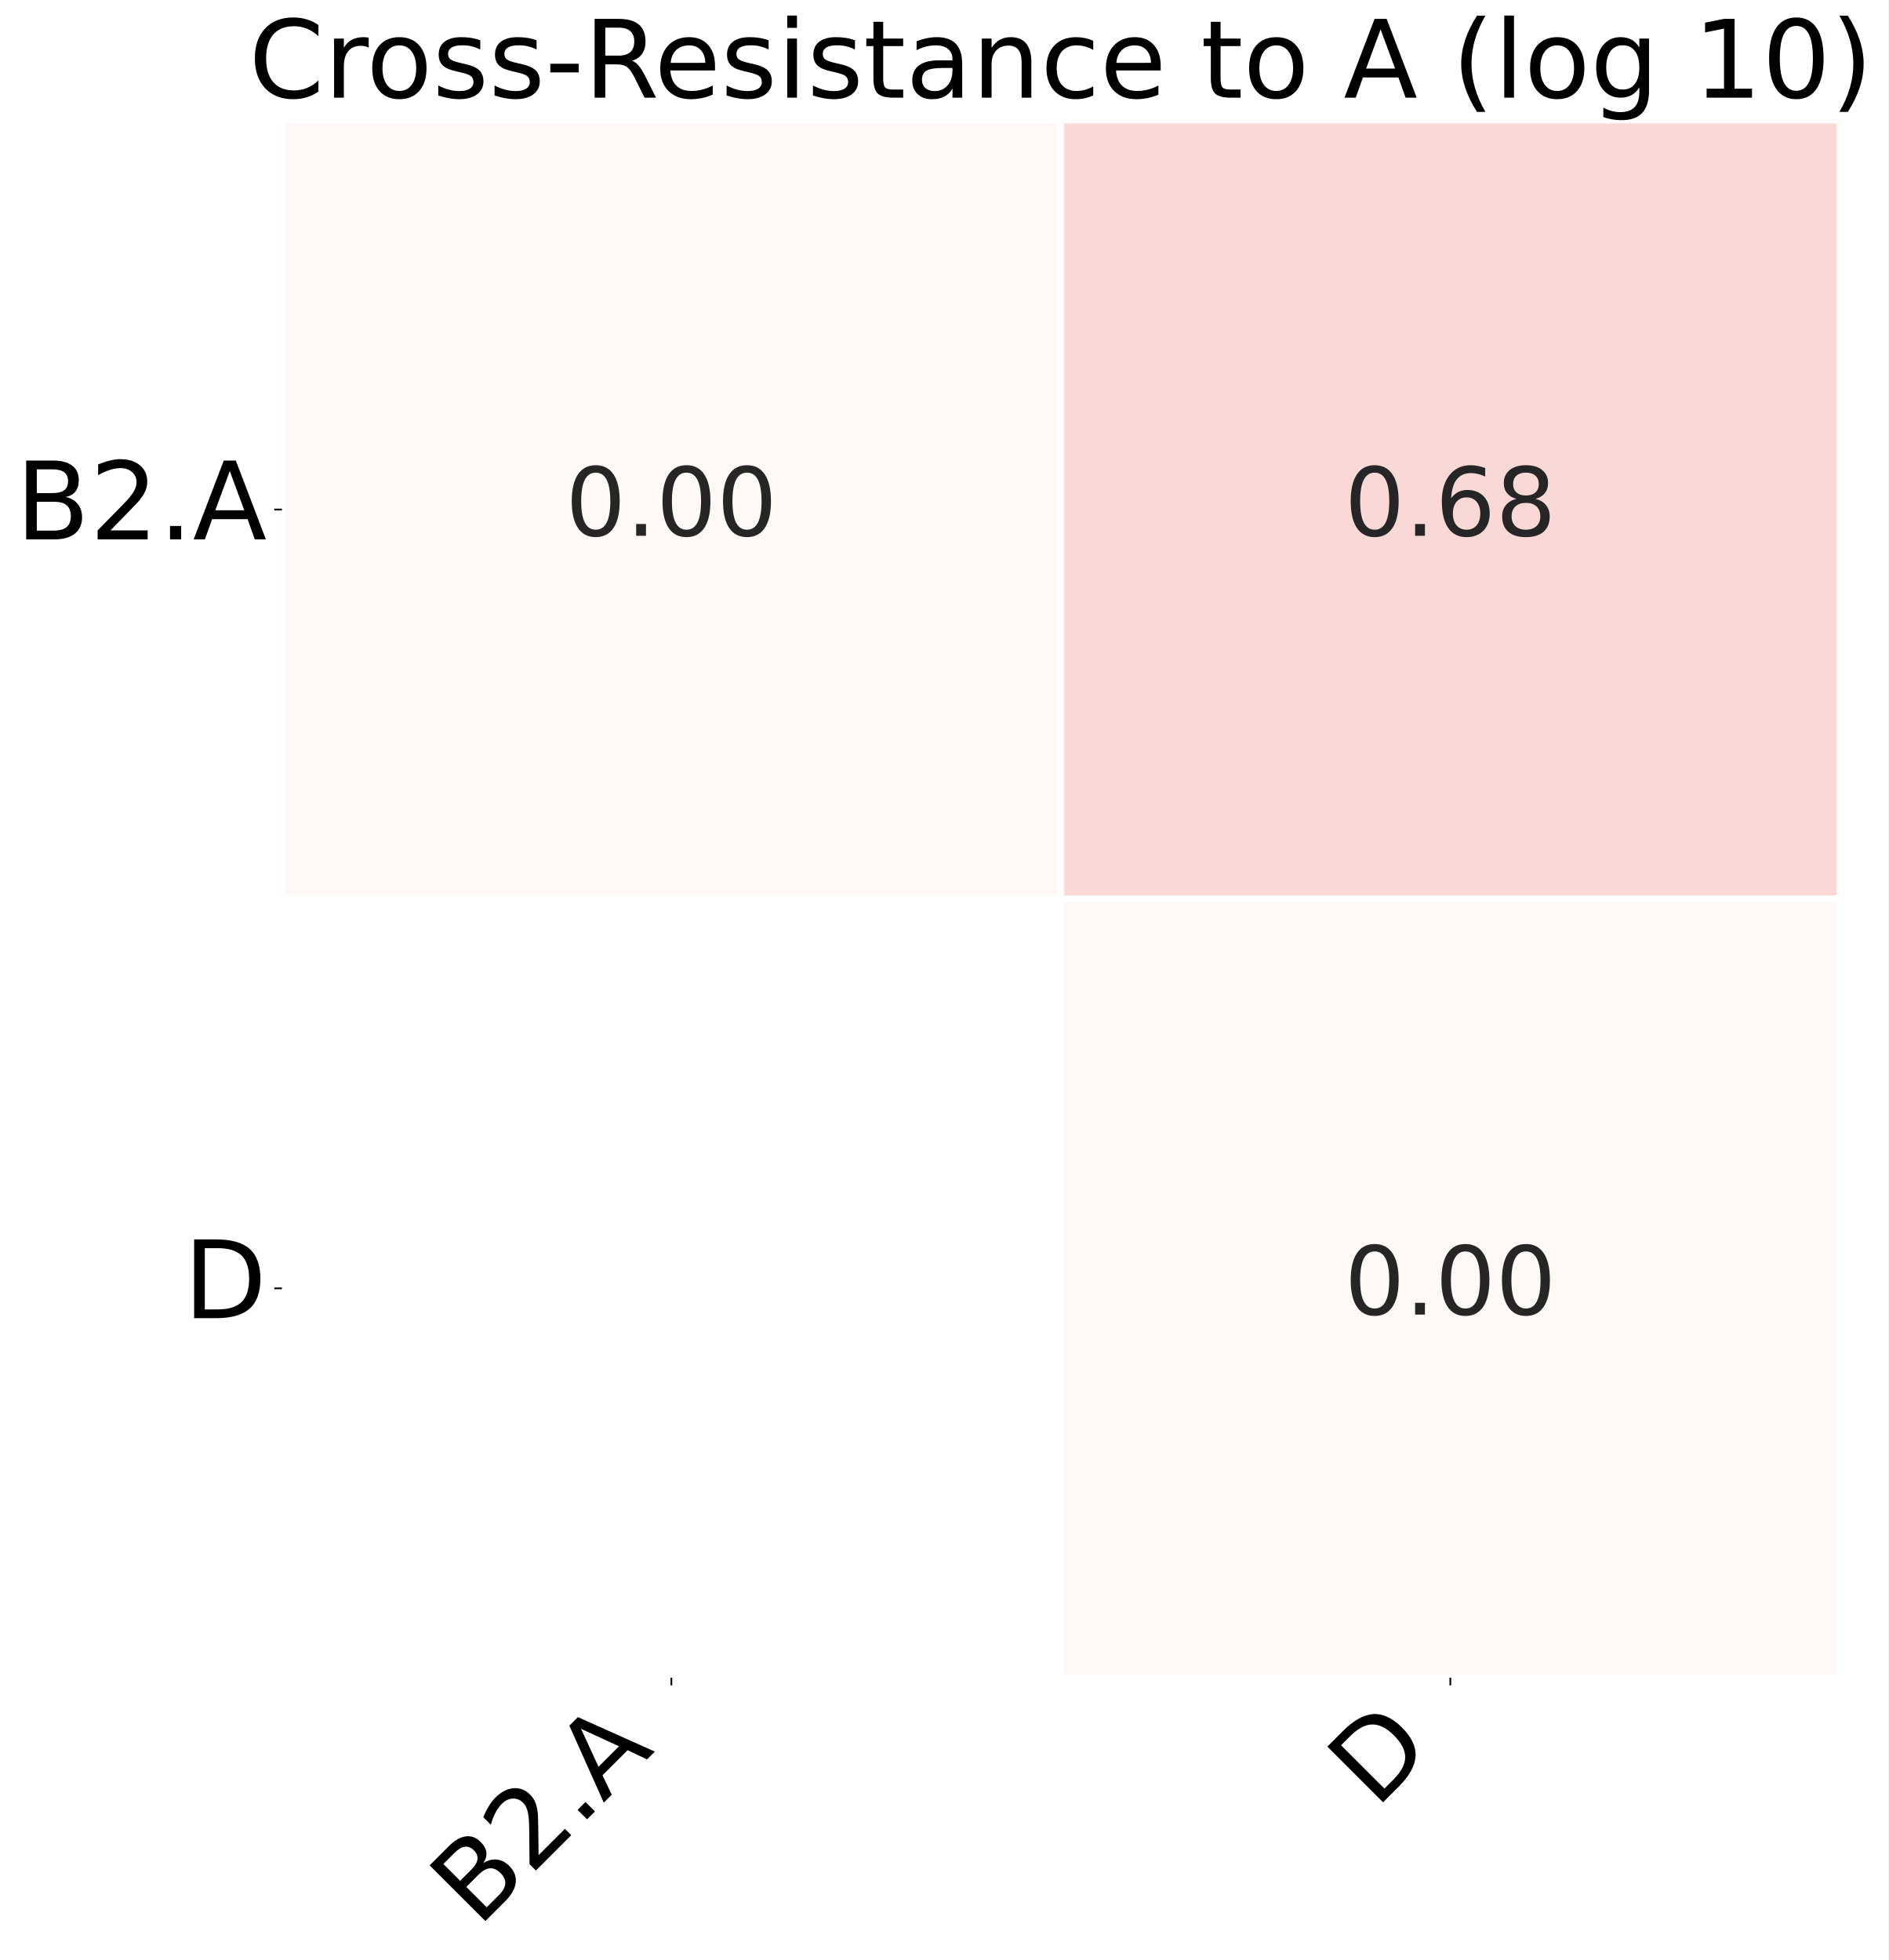
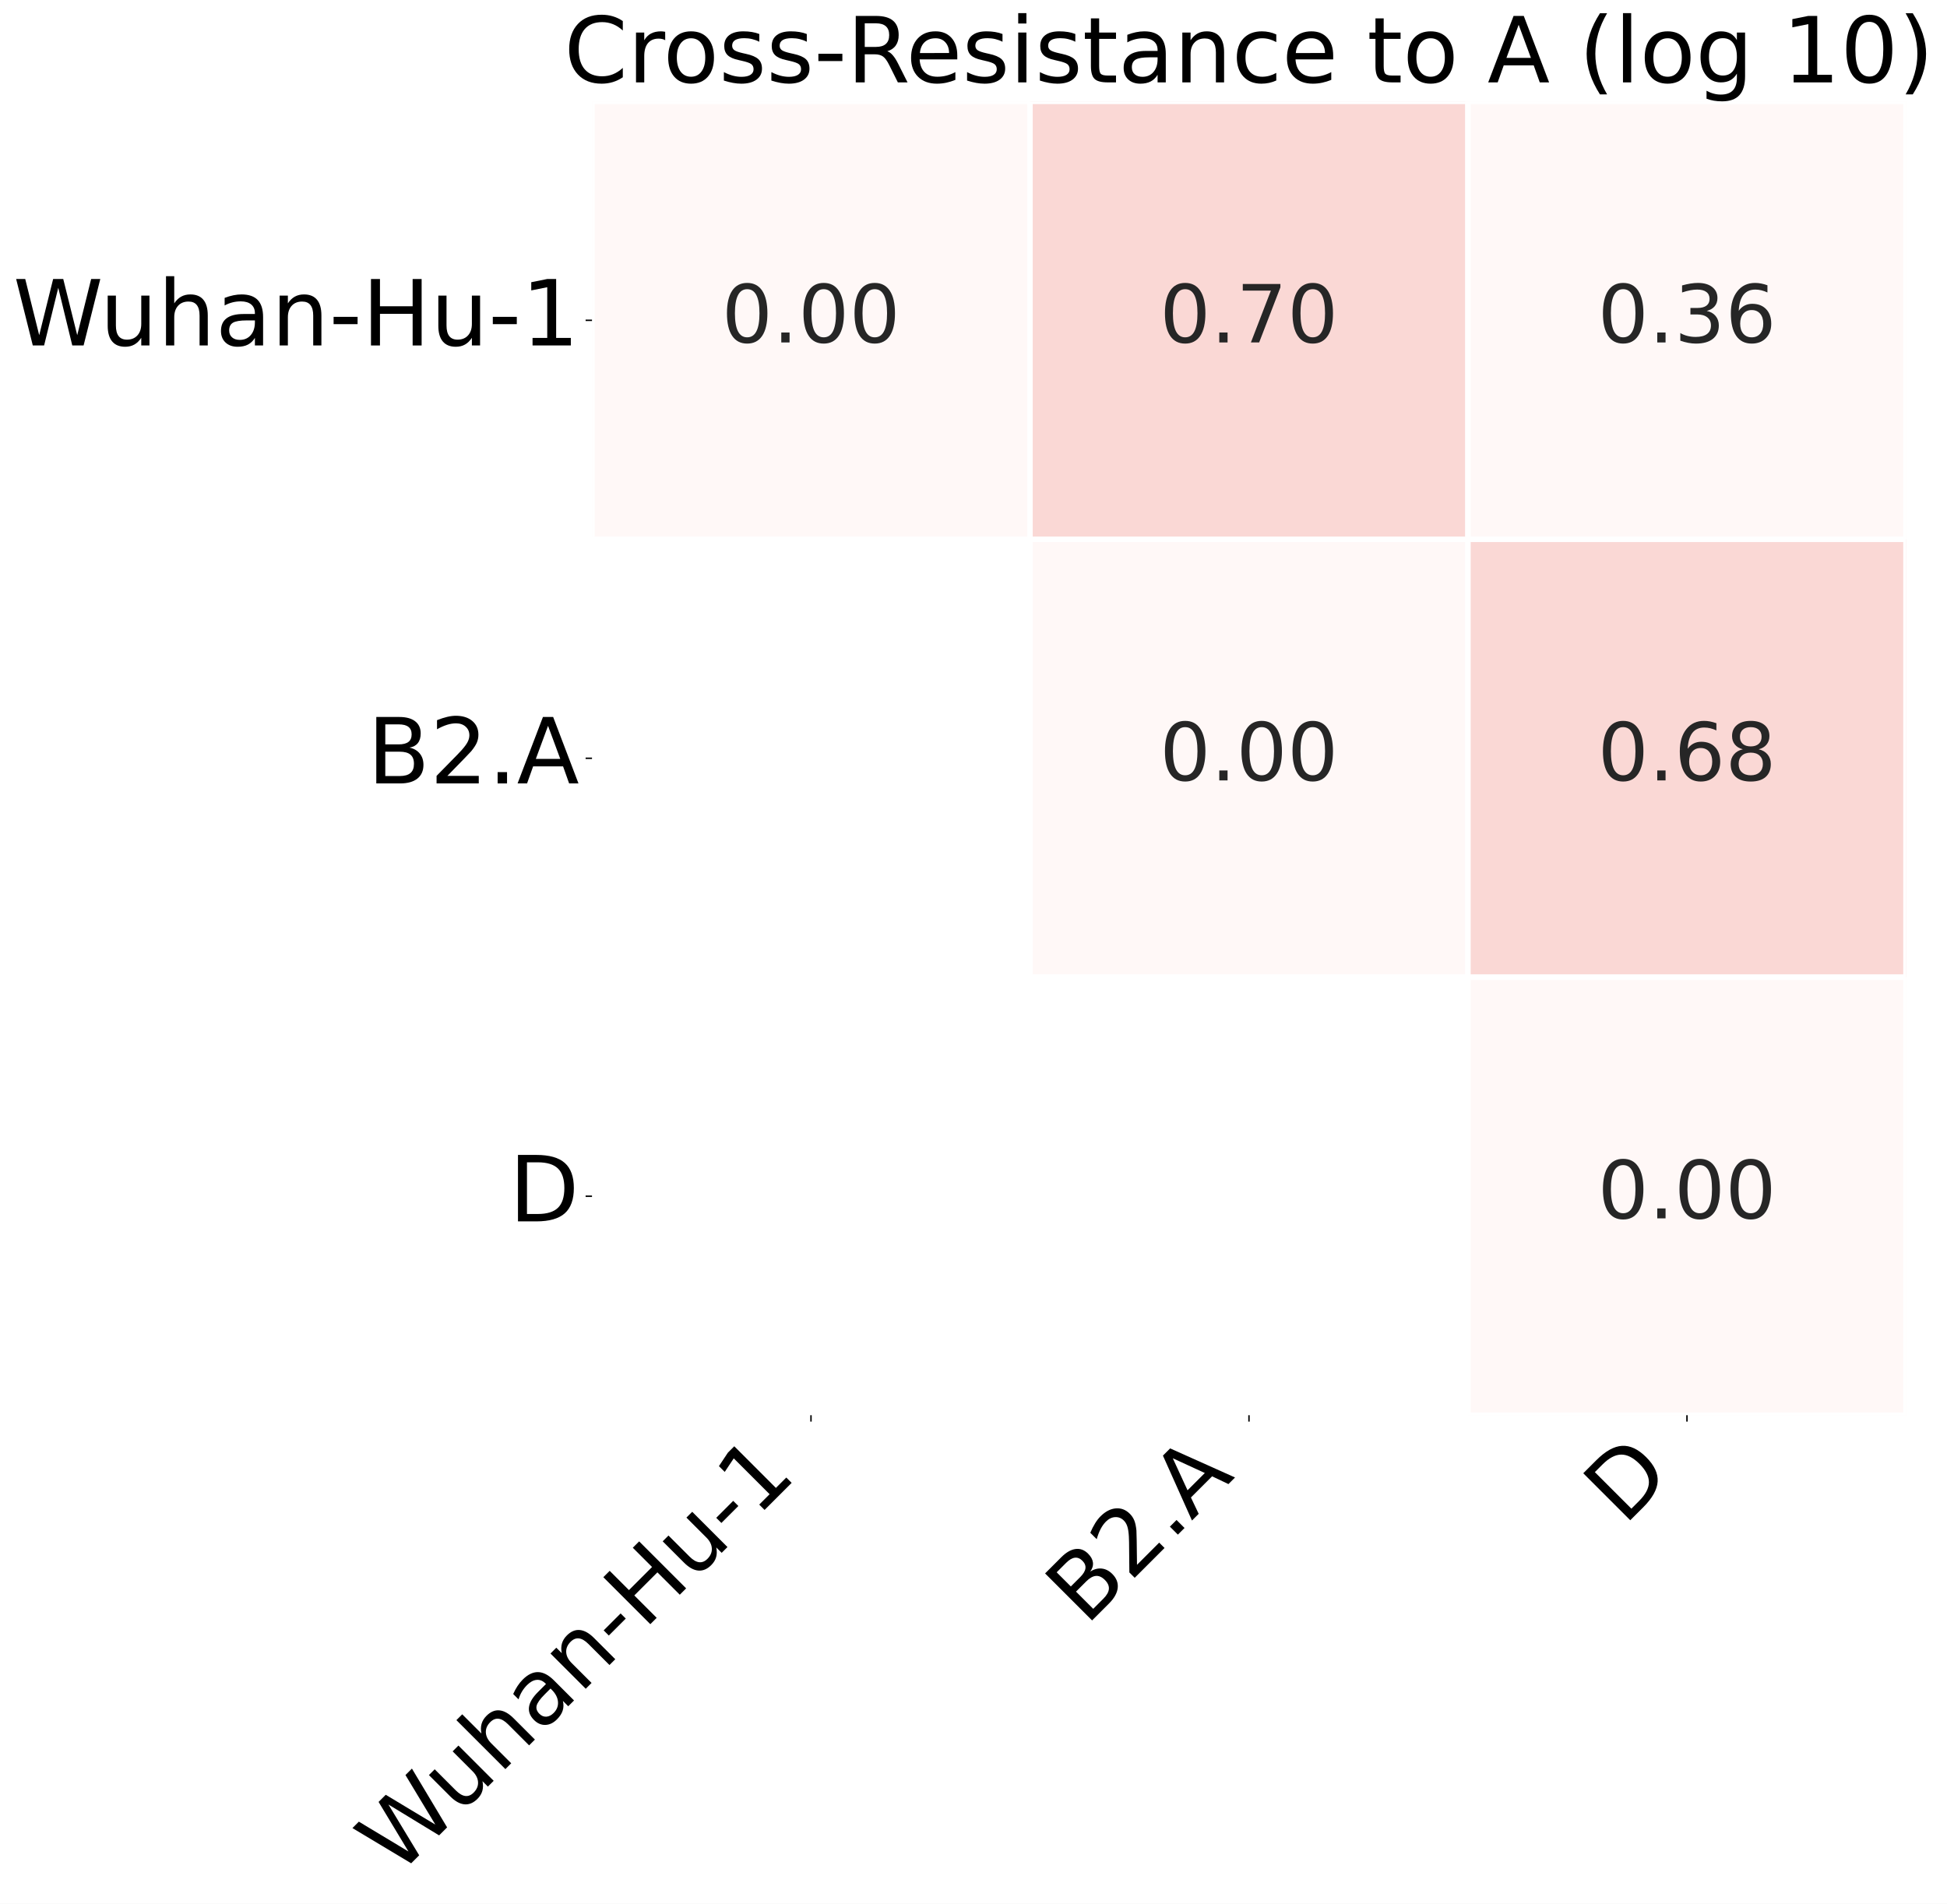
- <svg xmlns="http://www.w3.org/2000/svg" xmlns:xlink="http://www.w3.org/1999/xlink" width="873.635pt" height="906.902pt" viewBox="0 0 873.635 906.902" version="1.1">
+ <svg xmlns="http://www.w3.org/2000/svg" xmlns:xlink="http://www.w3.org/1999/xlink" width="1067.932pt" height="1044.29pt" viewBox="0 0 1067.932 1044.29" version="1.1">
  <defs>
    <style type="text/css">*{stroke-linejoin: round; stroke-linecap: butt}</style>
  </defs>
  <g id="figure_1">
    <g id="patch_1">
-       <path d="M 0 906.902  L 873.635 906.902  L 873.635 0  L 0 0  z " style="fill: #ffffff" />
+       <path d="M 0 1044.29  L 1067.932 1044.29  L 1067.932 0  L 0 0  z " style="fill: #ffffff" />
    </g>
    <g id="axes_1">
      <g id="patch_2">
-         <path d="M 130.411 776.311  L 851.131 776.311  L 851.131 55.591  L 130.411 55.591  z " style="fill: #ffffff" />
+         <path d="M 324.708 776.311  L 1045.428 776.311  L 1045.428 55.591  L 324.708 55.591  z " style="fill: #ffffff" />
      </g>
      <g id="QuadMesh_1">
-         <path d="M 130.411 55.591  L 490.771 55.591  L 490.771 415.951  L 130.411 415.951  L 130.411 55.591  " clip-path="url(#p813118a5f4)" style="fill: #fff8f7; stroke: #ffffff; stroke-width: 3" />
-         <path d="M 490.771 55.591  L 851.131 55.591  L 851.131 415.951  L 490.771 415.951  L 490.771 55.591  " clip-path="url(#p813118a5f4)" style="fill: #fad8d5; stroke: #ffffff; stroke-width: 3" />
-         <path d="M 130.411 415.951  L 490.771 415.951  L 490.771 776.311  L 130.411 776.311  L 130.411 415.951  " clip-path="url(#p813118a5f4)" style="fill: none; stroke: #ffffff; stroke-width: 3" />
-         <path d="M 490.771 415.951  L 851.131 415.951  L 851.131 776.311  L 490.771 776.311  L 490.771 415.951  " clip-path="url(#p813118a5f4)" style="fill: #fff8f7; stroke: #ffffff; stroke-width: 3" />
+         <path d="M 324.708 55.591  L 564.948 55.591  L 564.948 295.831  L 324.708 295.831  L 324.708 55.591  " clip-path="url(#p18e8872376)" style="fill: #fff8f7; stroke: #ffffff; stroke-width: 3" />
+         <path d="M 564.948 55.591  L 805.188 55.591  L 805.188 295.831  L 564.948 295.831  L 564.948 55.591  " clip-path="url(#p18e8872376)" style="fill: #fad8d5; stroke: #ffffff; stroke-width: 3" />
+         <path d="M 805.188 55.591  L 1045.428 55.591  L 1045.428 295.831  L 805.188 295.831  L 805.188 55.591  " clip-path="url(#p18e8872376)" style="fill: #fff8f7; stroke: #ffffff; stroke-width: 3" />
+         <path d="M 324.708 295.831  L 564.948 295.831  L 564.948 536.071  L 324.708 536.071  L 324.708 295.831  " clip-path="url(#p18e8872376)" style="fill: none; stroke: #ffffff; stroke-width: 3" />
+         <path d="M 564.948 295.831  L 805.188 295.831  L 805.188 536.071  L 564.948 536.071  L 564.948 295.831  " clip-path="url(#p18e8872376)" style="fill: #fff8f7; stroke: #ffffff; stroke-width: 3" />
+         <path d="M 805.188 295.831  L 1045.428 295.831  L 1045.428 536.071  L 805.188 536.071  L 805.188 295.831  " clip-path="url(#p18e8872376)" style="fill: #fad8d5; stroke: #ffffff; stroke-width: 3" />
+         <path d="M 324.708 536.071  L 564.948 536.071  L 564.948 776.311  L 324.708 776.311  L 324.708 536.071  " clip-path="url(#p18e8872376)" style="fill: none; stroke: #ffffff; stroke-width: 3" />
+         <path d="M 564.948 536.071  L 805.188 536.071  L 805.188 776.311  L 564.948 776.311  L 564.948 536.071  " clip-path="url(#p18e8872376)" style="fill: none; stroke: #ffffff; stroke-width: 3" />
+         <path d="M 805.188 536.071  L 1045.428 536.071  L 1045.428 776.311  L 805.188 776.311  L 805.188 536.071  " clip-path="url(#p18e8872376)" style="fill: #fff8f7; stroke: #ffffff; stroke-width: 3" />
      </g>
      <g id="matplotlib.axis_1">
        <g id="xtick_1">
          <g id="line2d_1">
            <defs>
-               <path id="m02e7490dce" d="M 0 0  L 0 3.5  " style="stroke: #000000; stroke-width: 0.8" />
+               <path id="ma252cb754c" d="M 0 0  L 0 3.5  " style="stroke: #000000; stroke-width: 0.8" />
            </defs>
            <g>
-               <use xlink:href="#m02e7490dce" x="310.591" y="776.311" style="stroke: #000000; stroke-width: 0.8" />
+               <use xlink:href="#ma252cb754c" x="444.828" y="776.311" style="stroke: #000000; stroke-width: 0.8" />
            </g>
          </g>
          <g id="text_1">
-             <g transform="translate(221.0646 892.3487) rotate(-45) scale(0.5 -0.5)">
+             <g transform="translate(217.9128 1029.737) rotate(-45) scale(0.5 -0.5)">
+               <defs>
+                 <path id="DejaVuSans-57" d="M 213 4666  L 850 4666  L 1831 722  L 2809 4666  L 3519 4666  L 4500 722  L 5478 4666  L 6119 4666  L 4947 0  L 4153 0  L 3169 4050  L 2175 0  L 1381 0  L 213 4666  z " transform="scale(0.015625)" />
+                 <path id="DejaVuSans-75" d="M 544 1381  L 544 3500  L 1119 3500  L 1119 1403  Q 1119 906 1312 657  Q 1506 409 1894 409  Q 2359 409 2629 706  Q 2900 1003 2900 1516  L 2900 3500  L 3475 3500  L 3475 0  L 2900 0  L 2900 538  Q 2691 219 2414 64  Q 2138 -91 1772 -91  Q 1169 -91 856 284  Q 544 659 544 1381  z M 1991 3584  L 1991 3584  z " transform="scale(0.015625)" />
+                 <path id="DejaVuSans-68" d="M 3513 2113  L 3513 0  L 2938 0  L 2938 2094  Q 2938 2591 2744 2837  Q 2550 3084 2163 3084  Q 1697 3084 1428 2787  Q 1159 2491 1159 1978  L 1159 0  L 581 0  L 581 4863  L 1159 4863  L 1159 2956  Q 1366 3272 1645 3428  Q 1925 3584 2291 3584  Q 2894 3584 3203 3211  Q 3513 2838 3513 2113  z " transform="scale(0.015625)" />
+                 <path id="DejaVuSans-61" d="M 2194 1759  Q 1497 1759 1228 1600  Q 959 1441 959 1056  Q 959 750 1161 570  Q 1363 391 1709 391  Q 2188 391 2477 730  Q 2766 1069 2766 1631  L 2766 1759  L 2194 1759  z M 3341 1997  L 3341 0  L 2766 0  L 2766 531  Q 2569 213 2275 61  Q 1981 -91 1556 -91  Q 1019 -91 701 211  Q 384 513 384 1019  Q 384 1609 779 1909  Q 1175 2209 1959 2209  L 2766 2209  L 2766 2266  Q 2766 2663 2505 2880  Q 2244 3097 1772 3097  Q 1472 3097 1187 3025  Q 903 2953 641 2809  L 641 3341  Q 956 3463 1253 3523  Q 1550 3584 1831 3584  Q 2591 3584 2966 3190  Q 3341 2797 3341 1997  z " transform="scale(0.015625)" />
+                 <path id="DejaVuSans-6e" d="M 3513 2113  L 3513 0  L 2938 0  L 2938 2094  Q 2938 2591 2744 2837  Q 2550 3084 2163 3084  Q 1697 3084 1428 2787  Q 1159 2491 1159 1978  L 1159 0  L 581 0  L 581 3500  L 1159 3500  L 1159 2956  Q 1366 3272 1645 3428  Q 1925 3584 2291 3584  Q 2894 3584 3203 3211  Q 3513 2838 3513 2113  z " transform="scale(0.015625)" />
+                 <path id="DejaVuSans-2d" d="M 313 2009  L 1997 2009  L 1997 1497  L 313 1497  L 313 2009  z " transform="scale(0.015625)" />
+                 <path id="DejaVuSans-48" d="M 628 4666  L 1259 4666  L 1259 2753  L 3553 2753  L 3553 4666  L 4184 4666  L 4184 0  L 3553 0  L 3553 2222  L 1259 2222  L 1259 0  L 628 0  L 628 4666  z " transform="scale(0.015625)" />
+                 <path id="DejaVuSans-31" d="M 794 531  L 1825 531  L 1825 4091  L 703 3866  L 703 4441  L 1819 4666  L 2450 4666  L 2450 531  L 3481 531  L 3481 0  L 794 0  L 794 531  z " transform="scale(0.015625)" />
+               </defs>
+               <use xlink:href="#DejaVuSans-57" />
+               <use xlink:href="#DejaVuSans-75" x="95.252" />
+               <use xlink:href="#DejaVuSans-68" x="158.631" />
+               <use xlink:href="#DejaVuSans-61" x="222.01" />
+               <use xlink:href="#DejaVuSans-6e" x="283.289" />
+               <use xlink:href="#DejaVuSans-2d" x="346.668" />
+               <use xlink:href="#DejaVuSans-48" x="382.752" />
+               <use xlink:href="#DejaVuSans-75" x="457.947" />
+               <use xlink:href="#DejaVuSans-2d" x="521.326" />
+               <use xlink:href="#DejaVuSans-31" x="557.41" />
+             </g>
+           </g>
+         </g>
+         <g id="xtick_2">
+           <g id="line2d_2">
+             <g>
+               <use xlink:href="#ma252cb754c" x="685.068" y="776.311" style="stroke: #000000; stroke-width: 0.8" />
+             </g>
+           </g>
+           <g id="text_2">
+             <g transform="translate(595.5415 892.3487) rotate(-45) scale(0.5 -0.5)">
              <defs>
                <path id="DejaVuSans-42" d="M 1259 2228  L 1259 519  L 2272 519  Q 2781 519 3026 730  Q 3272 941 3272 1375  Q 3272 1813 3026 2020  Q 2781 2228 2272 2228  L 1259 2228  z M 1259 4147  L 1259 2741  L 2194 2741  Q 2656 2741 2882 2914  Q 3109 3088 3109 3444  Q 3109 3797 2882 3972  Q 2656 4147 2194 4147  L 1259 4147  z M 628 4666  L 2241 4666  Q 2963 4666 3353 4366  Q 3744 4066 3744 3513  Q 3744 3084 3544 2831  Q 3344 2578 2956 2516  Q 3422 2416 3680 2098  Q 3938 1781 3938 1306  Q 3938 681 3513 340  Q 3088 0 2303 0  L 628 0  L 628 4666  z " transform="scale(0.015625)" />
                <path id="DejaVuSans-32" d="M 1228 531  L 3431 531  L 3431 0  L 469 0  L 469 531  Q 828 903 1448 1529  Q 2069 2156 2228 2338  Q 2531 2678 2651 2914  Q 2772 3150 2772 3378  Q 2772 3750 2511 3984  Q 2250 4219 1831 4219  Q 1534 4219 1204 4116  Q 875 4013 500 3803  L 500 4441  Q 881 4594 1212 4672  Q 1544 4750 1819 4750  Q 2544 4750 2975 4387  Q 3406 4025 3406 3419  Q 3406 3131 3298 2873  Q 3191 2616 2906 2266  Q 2828 2175 2409 1742  Q 1991 1309 1228 531  z " transform="scale(0.015625)" />
                <path id="DejaVuSans-2e" d="M 684 794  L 1344 794  L 1344 0  L 684 0  L 684 794  z " transform="scale(0.015625)" />
                <path id="DejaVuSans-41" d="M 2188 4044  L 1331 1722  L 3047 1722  L 2188 4044  z M 1831 4666  L 2547 4666  L 4325 0  L 3669 0  L 3244 1197  L 1141 1197  L 716 0  L 50 0  L 1831 4666  z " transform="scale(0.015625)" />
              </defs>
              <use xlink:href="#DejaVuSans-42" />
              <use xlink:href="#DejaVuSans-32" x="68.604" />
              <use xlink:href="#DejaVuSans-2e" x="132.227" />
              <use xlink:href="#DejaVuSans-41" x="164.014" />
            </g>
          </g>
        </g>
-         <g id="xtick_2">
-           <g id="line2d_2">
-             <g>
-               <use xlink:href="#m02e7490dce" x="670.951" y="776.311" style="stroke: #000000; stroke-width: 0.8" />
-             </g>
-           </g>
-           <g id="text_2">
-             <g transform="translate(636.3745 837.3988) rotate(-45) scale(0.5 -0.5)">
+         <g id="xtick_3">
+           <g id="line2d_3">
+             <g>
+               <use xlink:href="#ma252cb754c" x="925.308" y="776.311" style="stroke: #000000; stroke-width: 0.8" />
+             </g>
+           </g>
+           <g id="text_3">
+             <g transform="translate(890.7314 837.3988) rotate(-45) scale(0.5 -0.5)">
              <defs>
                <path id="DejaVuSans-44" d="M 1259 4147  L 1259 519  L 2022 519  Q 2988 519 3436 956  Q 3884 1394 3884 2338  Q 3884 3275 3436 3711  Q 2988 4147 2022 4147  L 1259 4147  z M 628 4666  L 1925 4666  Q 3281 4666 3915 4102  Q 4550 3538 4550 2338  Q 4550 1131 3912 565  Q 3275 0 1925 0  L 628 0  L 628 4666  z " transform="scale(0.015625)" />
              </defs>
              <use xlink:href="#DejaVuSans-44" />
            </g>
          </g>
        </g>
      </g>
      <g id="matplotlib.axis_2">
        <g id="ytick_1">
-           <g id="line2d_3">
+           <g id="line2d_4">
            <defs>
-               <path id="mef680ba3af" d="M 0 0  L -3.5 0  " style="stroke: #000000; stroke-width: 0.8" />
+               <path id="mf5db385741" d="M 0 0  L -3.5 0  " style="stroke: #000000; stroke-width: 0.8" />
            </defs>
            <g>
-               <use xlink:href="#mef680ba3af" x="130.411" y="235.771" style="stroke: #000000; stroke-width: 0.8" />
-             </g>
-           </g>
-           <g id="text_3">
-             <g transform="translate(7.2 249.5675) scale(0.5 -0.5)">
+               <use xlink:href="#mf5db385741" x="324.708" y="175.711" style="stroke: #000000; stroke-width: 0.8" />
+             </g>
+           </g>
+           <g id="text_4">
+             <g transform="translate(7.2 189.5075) scale(0.5 -0.5)">
+               <use xlink:href="#DejaVuSans-57" />
+               <use xlink:href="#DejaVuSans-75" x="95.252" />
+               <use xlink:href="#DejaVuSans-68" x="158.631" />
+               <use xlink:href="#DejaVuSans-61" x="222.01" />
+               <use xlink:href="#DejaVuSans-6e" x="283.289" />
+               <use xlink:href="#DejaVuSans-2d" x="346.668" />
+               <use xlink:href="#DejaVuSans-48" x="382.752" />
+               <use xlink:href="#DejaVuSans-75" x="457.947" />
+               <use xlink:href="#DejaVuSans-2d" x="521.326" />
+               <use xlink:href="#DejaVuSans-31" x="557.41" />
+             </g>
+           </g>
+         </g>
+         <g id="ytick_2">
+           <g id="line2d_5">
+             <g>
+               <use xlink:href="#mf5db385741" x="324.708" y="415.951" style="stroke: #000000; stroke-width: 0.8" />
+             </g>
+           </g>
+           <g id="text_5">
+             <g transform="translate(201.4969 429.7475) scale(0.5 -0.5)">
              <use xlink:href="#DejaVuSans-42" />
              <use xlink:href="#DejaVuSans-32" x="68.604" />
              <use xlink:href="#DejaVuSans-2e" x="132.227" />
              <use xlink:href="#DejaVuSans-41" x="164.014" />
            </g>
          </g>
        </g>
-         <g id="ytick_2">
-           <g id="line2d_4">
-             <g>
-               <use xlink:href="#mef680ba3af" x="130.411" y="596.131" style="stroke: #000000; stroke-width: 0.8" />
-             </g>
-           </g>
-           <g id="text_4">
-             <g transform="translate(84.91094 609.9275) scale(0.5 -0.5)">
+         <g id="ytick_3">
+           <g id="line2d_6">
+             <g>
+               <use xlink:href="#mf5db385741" x="324.708" y="656.191" style="stroke: #000000; stroke-width: 0.8" />
+             </g>
+           </g>
+           <g id="text_6">
+             <g transform="translate(279.2078 669.9875) scale(0.5 -0.5)">
              <use xlink:href="#DejaVuSans-44" />
            </g>
          </g>
        </g>
      </g>
-       <g id="text_5">
-         <g style="fill: #262626" transform="translate(261.6066 247.9119) scale(0.44 -0.44)">
+       <g id="text_7">
+         <g style="fill: #262626" transform="translate(395.8434 187.8519) scale(0.44 -0.44)">
          <defs>
            <path id="DejaVuSans-30" d="M 2034 4250  Q 1547 4250 1301 3770  Q 1056 3291 1056 2328  Q 1056 1369 1301 889  Q 1547 409 2034 409  Q 2525 409 2770 889  Q 3016 1369 3016 2328  Q 3016 3291 2770 3770  Q 2525 4250 2034 4250  z M 2034 4750  Q 2819 4750 3233 4129  Q 3647 3509 3647 2328  Q 3647 1150 3233 529  Q 2819 -91 2034 -91  Q 1250 -91 836 529  Q 422 1150 422 2328  Q 422 3509 836 4129  Q 1250 4750 2034 4750  z " transform="scale(0.015625)" />
          </defs>
          <use xlink:href="#DejaVuSans-30" />
          <use xlink:href="#DejaVuSans-2e" x="63.623" />
          <use xlink:href="#DejaVuSans-30" x="95.41" />
          <use xlink:href="#DejaVuSans-30" x="159.033" />
        </g>
      </g>
-       <g id="text_6">
-         <g style="fill: #262626" transform="translate(621.9666 247.9119) scale(0.44 -0.44)">
-           <defs>
+       <g id="text_8">
+         <g style="fill: #262626" transform="translate(636.0834 187.8519) scale(0.44 -0.44)">
+           <defs>
+             <path id="DejaVuSans-37" d="M 525 4666  L 3525 4666  L 3525 4397  L 1831 0  L 1172 0  L 2766 4134  L 525 4134  L 525 4666  z " transform="scale(0.015625)" />
+           </defs>
+           <use xlink:href="#DejaVuSans-30" />
+           <use xlink:href="#DejaVuSans-2e" x="63.623" />
+           <use xlink:href="#DejaVuSans-37" x="95.41" />
+           <use xlink:href="#DejaVuSans-30" x="159.033" />
+         </g>
+       </g>
+       <g id="text_9">
+         <g style="fill: #262626" transform="translate(876.3234 187.8519) scale(0.44 -0.44)">
+           <defs>
+             <path id="DejaVuSans-33" d="M 2597 2516  Q 3050 2419 3304 2112  Q 3559 1806 3559 1356  Q 3559 666 3084 287  Q 2609 -91 1734 -91  Q 1441 -91 1130 -33  Q 819 25 488 141  L 488 750  Q 750 597 1062 519  Q 1375 441 1716 441  Q 2309 441 2620 675  Q 2931 909 2931 1356  Q 2931 1769 2642 2001  Q 2353 2234 1838 2234  L 1294 2234  L 1294 2753  L 1863 2753  Q 2328 2753 2575 2939  Q 2822 3125 2822 3475  Q 2822 3834 2567 4026  Q 2313 4219 1838 4219  Q 1578 4219 1281 4162  Q 984 4106 628 3988  L 628 4550  Q 988 4650 1302 4700  Q 1616 4750 1894 4750  Q 2613 4750 3031 4423  Q 3450 4097 3450 3541  Q 3450 3153 3228 2886  Q 3006 2619 2597 2516  z " transform="scale(0.015625)" />
            <path id="DejaVuSans-36" d="M 2113 2584  Q 1688 2584 1439 2293  Q 1191 2003 1191 1497  Q 1191 994 1439 701  Q 1688 409 2113 409  Q 2538 409 2786 701  Q 3034 994 3034 1497  Q 3034 2003 2786 2293  Q 2538 2584 2113 2584  z M 3366 4563  L 3366 3988  Q 3128 4100 2886 4159  Q 2644 4219 2406 4219  Q 1781 4219 1451 3797  Q 1122 3375 1075 2522  Q 1259 2794 1537 2939  Q 1816 3084 2150 3084  Q 2853 3084 3261 2657  Q 3669 2231 3669 1497  Q 3669 778 3244 343  Q 2819 -91 2113 -91  Q 1303 -91 875 529  Q 447 1150 447 2328  Q 447 3434 972 4092  Q 1497 4750 2381 4750  Q 2619 4750 2861 4703  Q 3103 4656 3366 4563  z " transform="scale(0.015625)" />
+           </defs>
+           <use xlink:href="#DejaVuSans-30" />
+           <use xlink:href="#DejaVuSans-2e" x="63.623" />
+           <use xlink:href="#DejaVuSans-33" x="95.41" />
+           <use xlink:href="#DejaVuSans-36" x="159.033" />
+         </g>
+       </g>
+       <g id="text_10">
+         <g style="fill: #262626" transform="translate(636.0834 428.0919) scale(0.44 -0.44)">
+           <use xlink:href="#DejaVuSans-30" />
+           <use xlink:href="#DejaVuSans-2e" x="63.623" />
+           <use xlink:href="#DejaVuSans-30" x="95.41" />
+           <use xlink:href="#DejaVuSans-30" x="159.033" />
+         </g>
+       </g>
+       <g id="text_11">
+         <g style="fill: #262626" transform="translate(876.3234 428.0919) scale(0.44 -0.44)">
+           <defs>
            <path id="DejaVuSans-38" d="M 2034 2216  Q 1584 2216 1326 1975  Q 1069 1734 1069 1313  Q 1069 891 1326 650  Q 1584 409 2034 409  Q 2484 409 2743 651  Q 3003 894 3003 1313  Q 3003 1734 2745 1975  Q 2488 2216 2034 2216  z M 1403 2484  Q 997 2584 770 2862  Q 544 3141 544 3541  Q 544 4100 942 4425  Q 1341 4750 2034 4750  Q 2731 4750 3128 4425  Q 3525 4100 3525 3541  Q 3525 3141 3298 2862  Q 3072 2584 2669 2484  Q 3125 2378 3379 2068  Q 3634 1759 3634 1313  Q 3634 634 3220 271  Q 2806 -91 2034 -91  Q 1263 -91 848 271  Q 434 634 434 1313  Q 434 1759 690 2068  Q 947 2378 1403 2484  z M 1172 3481  Q 1172 3119 1398 2916  Q 1625 2713 2034 2713  Q 2441 2713 2670 2916  Q 2900 3119 2900 3481  Q 2900 3844 2670 4047  Q 2441 4250 2034 4250  Q 1625 4250 1398 4047  Q 1172 3844 1172 3481  z " transform="scale(0.015625)" />
          </defs>
          <use xlink:href="#DejaVuSans-30" />
          <use xlink:href="#DejaVuSans-2e" x="63.623" />
          <use xlink:href="#DejaVuSans-36" x="95.41" />
          <use xlink:href="#DejaVuSans-38" x="159.033" />
        </g>
      </g>
-       <g id="text_7">
-         <g style="fill: #262626" transform="translate(621.9666 608.2719) scale(0.44 -0.44)">
+       <g id="text_12">
+         <g style="fill: #262626" transform="translate(876.3234 668.3319) scale(0.44 -0.44)">
          <use xlink:href="#DejaVuSans-30" />
          <use xlink:href="#DejaVuSans-2e" x="63.623" />
          <use xlink:href="#DejaVuSans-30" x="95.41" />
          <use xlink:href="#DejaVuSans-30" x="159.033" />
        </g>
      </g>
-       <g id="text_8">
-         <g transform="translate(115.1069 45.19219) scale(0.5 -0.5)">
+       <g id="text_13">
+         <g transform="translate(309.4038 45.19219) scale(0.5 -0.5)">
          <defs>
            <path id="DejaVuSans-43" d="M 4122 4306  L 4122 3641  Q 3803 3938 3442 4084  Q 3081 4231 2675 4231  Q 1875 4231 1450 3742  Q 1025 3253 1025 2328  Q 1025 1406 1450 917  Q 1875 428 2675 428  Q 3081 428 3442 575  Q 3803 722 4122 1019  L 4122 359  Q 3791 134 3420 21  Q 3050 -91 2638 -91  Q 1578 -91 968 557  Q 359 1206 359 2328  Q 359 3453 968 4101  Q 1578 4750 2638 4750  Q 3056 4750 3426 4639  Q 3797 4528 4122 4306  z " transform="scale(0.015625)" />
            <path id="DejaVuSans-72" d="M 2631 2963  Q 2534 3019 2420 3045  Q 2306 3072 2169 3072  Q 1681 3072 1420 2755  Q 1159 2438 1159 1844  L 1159 0  L 581 0  L 581 3500  L 1159 3500  L 1159 2956  Q 1341 3275 1631 3429  Q 1922 3584 2338 3584  Q 2397 3584 2469 3576  Q 2541 3569 2628 3553  L 2631 2963  z " transform="scale(0.015625)" />
            <path id="DejaVuSans-6f" d="M 1959 3097  Q 1497 3097 1228 2736  Q 959 2375 959 1747  Q 959 1119 1226 758  Q 1494 397 1959 397  Q 2419 397 2687 759  Q 2956 1122 2956 1747  Q 2956 2369 2687 2733  Q 2419 3097 1959 3097  z M 1959 3584  Q 2709 3584 3137 3096  Q 3566 2609 3566 1747  Q 3566 888 3137 398  Q 2709 -91 1959 -91  Q 1206 -91 779 398  Q 353 888 353 1747  Q 353 2609 779 3096  Q 1206 3584 1959 3584  z " transform="scale(0.015625)" />
            <path id="DejaVuSans-73" d="M 2834 3397  L 2834 2853  Q 2591 2978 2328 3040  Q 2066 3103 1784 3103  Q 1356 3103 1142 2972  Q 928 2841 928 2578  Q 928 2378 1081 2264  Q 1234 2150 1697 2047  L 1894 2003  Q 2506 1872 2764 1633  Q 3022 1394 3022 966  Q 3022 478 2636 193  Q 2250 -91 1575 -91  Q 1294 -91 989 -36  Q 684 19 347 128  L 347 722  Q 666 556 975 473  Q 1284 391 1588 391  Q 1994 391 2212 530  Q 2431 669 2431 922  Q 2431 1156 2273 1281  Q 2116 1406 1581 1522  L 1381 1569  Q 847 1681 609 1914  Q 372 2147 372 2553  Q 372 3047 722 3315  Q 1072 3584 1716 3584  Q 2034 3584 2315 3537  Q 2597 3491 2834 3397  z " transform="scale(0.015625)" />
-             <path id="DejaVuSans-2d" d="M 313 2009  L 1997 2009  L 1997 1497  L 313 1497  L 313 2009  z " transform="scale(0.015625)" />
            <path id="DejaVuSans-52" d="M 2841 2188  Q 3044 2119 3236 1894  Q 3428 1669 3622 1275  L 4263 0  L 3584 0  L 2988 1197  Q 2756 1666 2539 1819  Q 2322 1972 1947 1972  L 1259 1972  L 1259 0  L 628 0  L 628 4666  L 2053 4666  Q 2853 4666 3247 4331  Q 3641 3997 3641 3322  Q 3641 2881 3436 2590  Q 3231 2300 2841 2188  z M 1259 4147  L 1259 2491  L 2053 2491  Q 2509 2491 2742 2702  Q 2975 2913 2975 3322  Q 2975 3731 2742 3939  Q 2509 4147 2053 4147  L 1259 4147  z " transform="scale(0.015625)" />
            <path id="DejaVuSans-65" d="M 3597 1894  L 3597 1613  L 953 1613  Q 991 1019 1311 708  Q 1631 397 2203 397  Q 2534 397 2845 478  Q 3156 559 3463 722  L 3463 178  Q 3153 47 2828 -22  Q 2503 -91 2169 -91  Q 1331 -91 842 396  Q 353 884 353 1716  Q 353 2575 817 3079  Q 1281 3584 2069 3584  Q 2775 3584 3186 3129  Q 3597 2675 3597 1894  z M 3022 2063  Q 3016 2534 2758 2815  Q 2500 3097 2075 3097  Q 1594 3097 1305 2825  Q 1016 2553 972 2059  L 3022 2063  z " transform="scale(0.015625)" />
            <path id="DejaVuSans-69" d="M 603 3500  L 1178 3500  L 1178 0  L 603 0  L 603 3500  z M 603 4863  L 1178 4863  L 1178 4134  L 603 4134  L 603 4863  z " transform="scale(0.015625)" />
            <path id="DejaVuSans-74" d="M 1172 4494  L 1172 3500  L 2356 3500  L 2356 3053  L 1172 3053  L 1172 1153  Q 1172 725 1289 603  Q 1406 481 1766 481  L 2356 481  L 2356 0  L 1766 0  Q 1100 0 847 248  Q 594 497 594 1153  L 594 3053  L 172 3053  L 172 3500  L 594 3500  L 594 4494  L 1172 4494  z " transform="scale(0.015625)" />
-             <path id="DejaVuSans-61" d="M 2194 1759  Q 1497 1759 1228 1600  Q 959 1441 959 1056  Q 959 750 1161 570  Q 1363 391 1709 391  Q 2188 391 2477 730  Q 2766 1069 2766 1631  L 2766 1759  L 2194 1759  z M 3341 1997  L 3341 0  L 2766 0  L 2766 531  Q 2569 213 2275 61  Q 1981 -91 1556 -91  Q 1019 -91 701 211  Q 384 513 384 1019  Q 384 1609 779 1909  Q 1175 2209 1959 2209  L 2766 2209  L 2766 2266  Q 2766 2663 2505 2880  Q 2244 3097 1772 3097  Q 1472 3097 1187 3025  Q 903 2953 641 2809  L 641 3341  Q 956 3463 1253 3523  Q 1550 3584 1831 3584  Q 2591 3584 2966 3190  Q 3341 2797 3341 1997  z " transform="scale(0.015625)" />
-             <path id="DejaVuSans-6e" d="M 3513 2113  L 3513 0  L 2938 0  L 2938 2094  Q 2938 2591 2744 2837  Q 2550 3084 2163 3084  Q 1697 3084 1428 2787  Q 1159 2491 1159 1978  L 1159 0  L 581 0  L 581 3500  L 1159 3500  L 1159 2956  Q 1366 3272 1645 3428  Q 1925 3584 2291 3584  Q 2894 3584 3203 3211  Q 3513 2838 3513 2113  z " transform="scale(0.015625)" />
            <path id="DejaVuSans-63" d="M 3122 3366  L 3122 2828  Q 2878 2963 2633 3030  Q 2388 3097 2138 3097  Q 1578 3097 1268 2742  Q 959 2388 959 1747  Q 959 1106 1268 751  Q 1578 397 2138 397  Q 2388 397 2633 464  Q 2878 531 3122 666  L 3122 134  Q 2881 22 2623 -34  Q 2366 -91 2075 -91  Q 1284 -91 818 406  Q 353 903 353 1747  Q 353 2603 823 3093  Q 1294 3584 2113 3584  Q 2378 3584 2631 3529  Q 2884 3475 3122 3366  z " transform="scale(0.015625)" />
            <path id="DejaVuSans-20" transform="scale(0.015625)" />
            <path id="DejaVuSans-28" d="M 1984 4856  Q 1566 4138 1362 3434  Q 1159 2731 1159 2009  Q 1159 1288 1364 580  Q 1569 -128 1984 -844  L 1484 -844  Q 1016 -109 783 600  Q 550 1309 550 2009  Q 550 2706 781 3412  Q 1013 4119 1484 4856  L 1984 4856  z " transform="scale(0.015625)" />
            <path id="DejaVuSans-6c" d="M 603 4863  L 1178 4863  L 1178 0  L 603 0  L 603 4863  z " transform="scale(0.015625)" />
            <path id="DejaVuSans-67" d="M 2906 1791  Q 2906 2416 2648 2759  Q 2391 3103 1925 3103  Q 1463 3103 1205 2759  Q 947 2416 947 1791  Q 947 1169 1205 825  Q 1463 481 1925 481  Q 2391 481 2648 825  Q 2906 1169 2906 1791  z M 3481 434  Q 3481 -459 3084 -895  Q 2688 -1331 1869 -1331  Q 1566 -1331 1297 -1286  Q 1028 -1241 775 -1147  L 775 -588  Q 1028 -725 1275 -790  Q 1522 -856 1778 -856  Q 2344 -856 2625 -561  Q 2906 -266 2906 331  L 2906 616  Q 2728 306 2450 153  Q 2172 0 1784 0  Q 1141 0 747 490  Q 353 981 353 1791  Q 353 2603 747 3093  Q 1141 3584 1784 3584  Q 2172 3584 2450 3431  Q 2728 3278 2906 2969  L 2906 3500  L 3481 3500  L 3481 434  z " transform="scale(0.015625)" />
-             <path id="DejaVuSans-31" d="M 794 531  L 1825 531  L 1825 4091  L 703 3866  L 703 4441  L 1819 4666  L 2450 4666  L 2450 531  L 3481 531  L 3481 0  L 794 0  L 794 531  z " transform="scale(0.015625)" />
            <path id="DejaVuSans-29" d="M 513 4856  L 1013 4856  Q 1481 4119 1714 3412  Q 1947 2706 1947 2009  Q 1947 1309 1714 600  Q 1481 -109 1013 -844  L 513 -844  Q 928 -128 1133 580  Q 1338 1288 1338 2009  Q 1338 2731 1133 3434  Q 928 4138 513 4856  z " transform="scale(0.015625)" />
          </defs>
          <use xlink:href="#DejaVuSans-43" />
          <use xlink:href="#DejaVuSans-72" x="69.824" />
          <use xlink:href="#DejaVuSans-6f" x="108.688" />
          <use xlink:href="#DejaVuSans-73" x="169.869" />
          <use xlink:href="#DejaVuSans-73" x="221.969" />
          <use xlink:href="#DejaVuSans-2d" x="274.068" />
          <use xlink:href="#DejaVuSans-52" x="310.152" />
          <use xlink:href="#DejaVuSans-65" x="375.135" />
          <use xlink:href="#DejaVuSans-73" x="436.658" />
          <use xlink:href="#DejaVuSans-69" x="488.758" />
          <use xlink:href="#DejaVuSans-73" x="516.541" />
          <use xlink:href="#DejaVuSans-74" x="568.641" />
          <use xlink:href="#DejaVuSans-61" x="607.85" />
          <use xlink:href="#DejaVuSans-6e" x="669.129" />
          <use xlink:href="#DejaVuSans-63" x="732.508" />
          <use xlink:href="#DejaVuSans-65" x="787.488" />
          <use xlink:href="#DejaVuSans-20" x="849.012" />
          <use xlink:href="#DejaVuSans-74" x="880.799" />
          <use xlink:href="#DejaVuSans-6f" x="920.008" />
          <use xlink:href="#DejaVuSans-20" x="981.189" />
          <use xlink:href="#DejaVuSans-41" x="1012.977" />
          <use xlink:href="#DejaVuSans-20" x="1081.385" />
          <use xlink:href="#DejaVuSans-28" x="1113.172" />
          <use xlink:href="#DejaVuSans-6c" x="1152.186" />
          <use xlink:href="#DejaVuSans-6f" x="1179.969" />
          <use xlink:href="#DejaVuSans-67" x="1241.15" />
          <use xlink:href="#DejaVuSans-20" x="1304.627" />
          <use xlink:href="#DejaVuSans-31" x="1336.414" />
          <use xlink:href="#DejaVuSans-30" x="1400.037" />
          <use xlink:href="#DejaVuSans-29" x="1463.66" />
        </g>
      </g>
    </g>
  </g>
  <defs>
-     <clipPath id="p813118a5f4">
-       <rect x="130.411" y="55.591" width="720.72" height="720.72" />
+     <clipPath id="p18e8872376">
+       <rect x="324.708" y="55.591" width="720.72" height="720.72" />
    </clipPath>
  </defs>
</svg>
